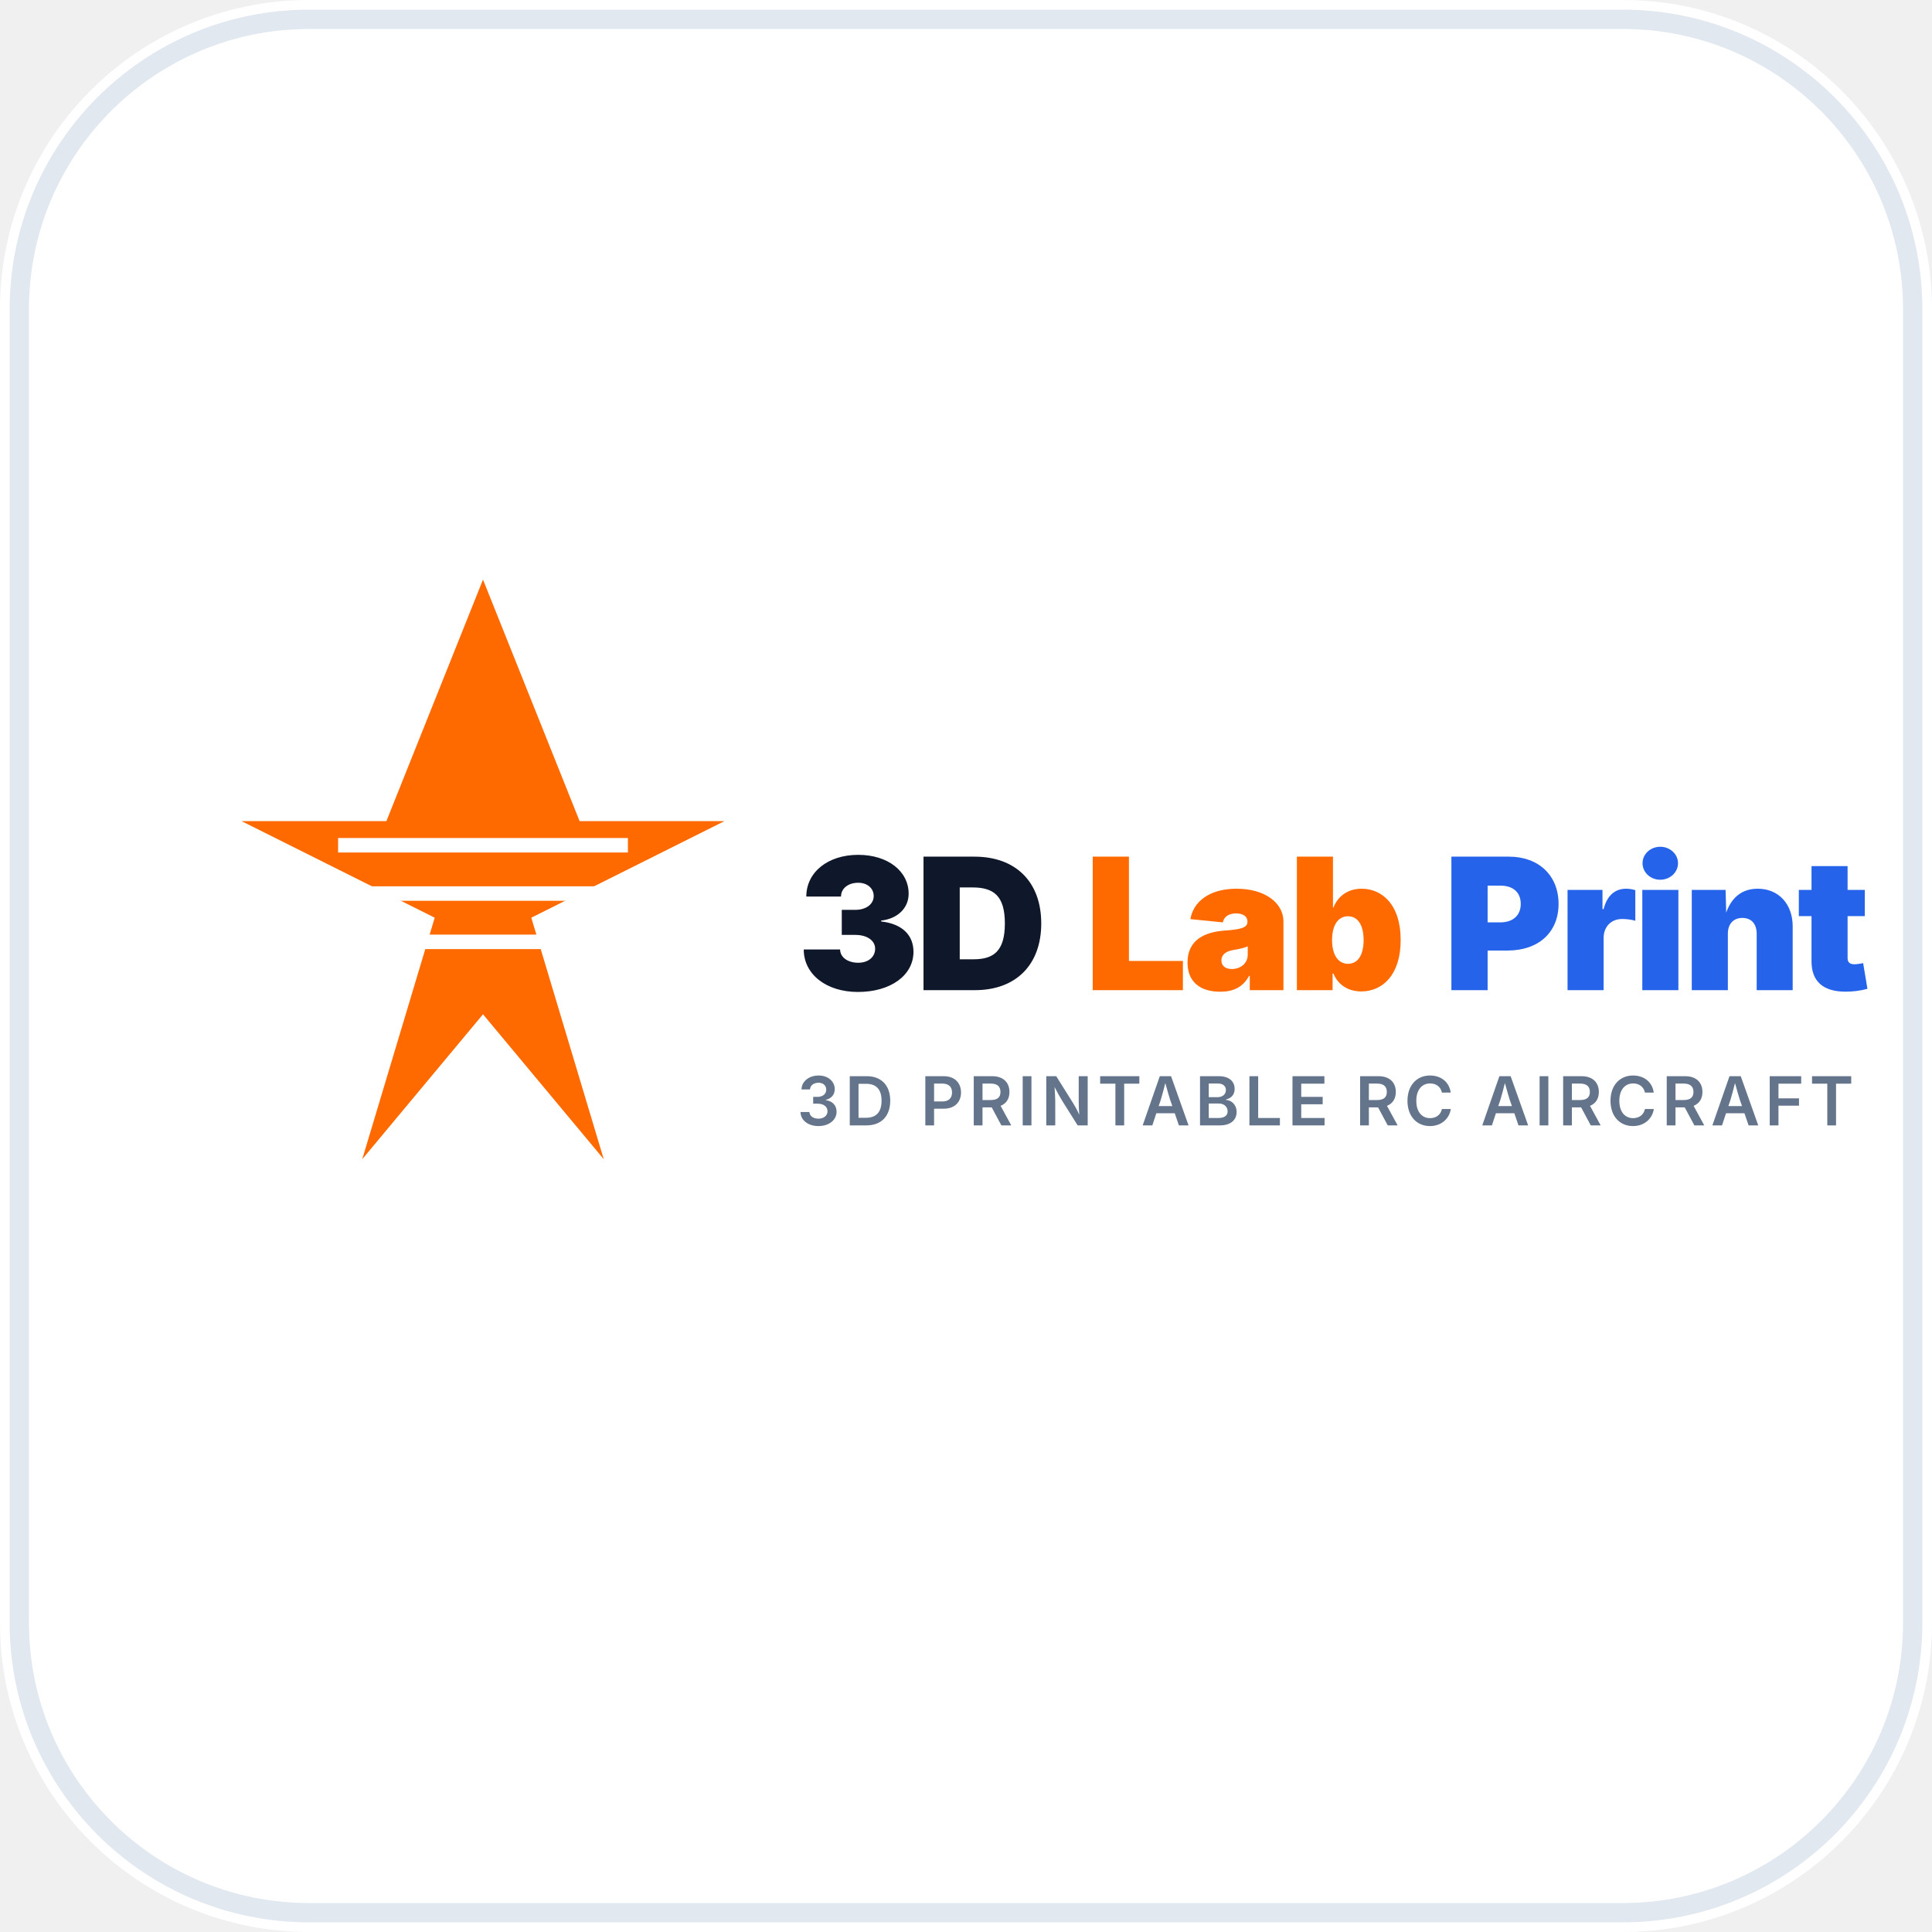
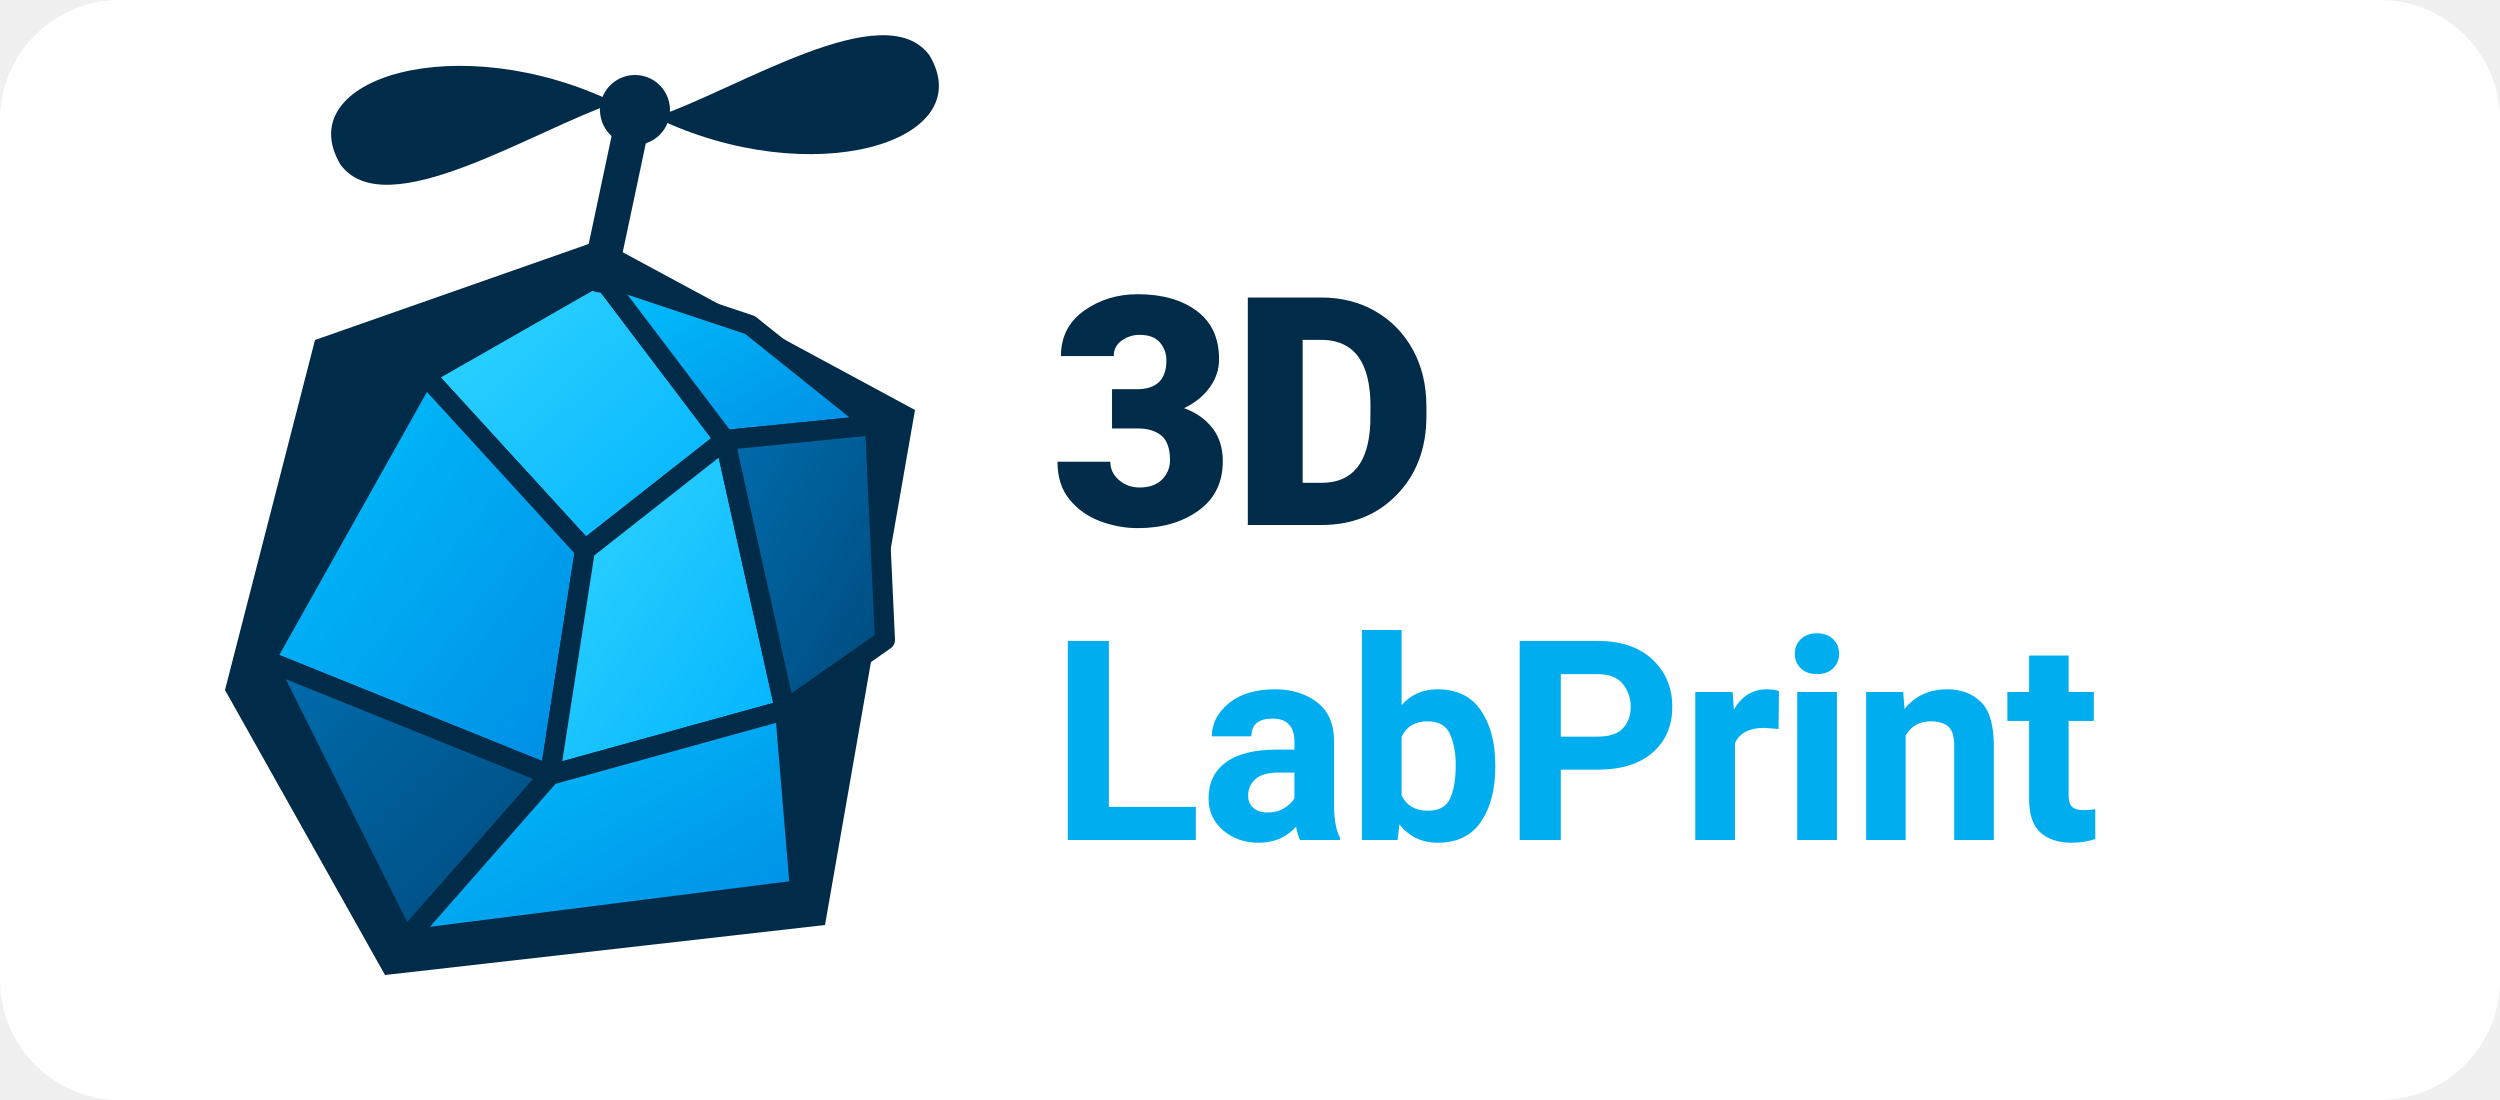
- <svg xmlns="http://www.w3.org/2000/svg" viewBox="0 0 400 400" width="400" height="400">
-   <rect width="400" height="400" rx="64" fill="#FFFFFF" />
-   <rect width="392" height="392" x="4" y="4" rx="60" fill="#FFFFFF" stroke="#E2E8F0" stroke-width="4" />
-   <g transform="translate(40, 110)">
-     <g transform="translate(10, 10)">
-       <path d="M 50,0 L 70,50 L 100,50 L 60,70 L 75,120 L 50,90 L 25,120 L 40,70 L 0,50 L 30,50 Z" fill="#FF6A00" />
-       <line x1="20" y1="55" x2="80" y2="55" stroke="#FFFFFF" stroke-width="3" />
-       <line x1="25" y1="65" x2="75" y2="65" stroke="#FFFFFF" stroke-width="3" />
-       <line x1="30" y1="75" x2="70" y2="75" stroke="#FFFFFF" stroke-width="3" />
+ <svg xmlns="http://www.w3.org/2000/svg" viewBox="0 0 500 220" width="500" height="220">
+   <defs>
+     <linearGradient id="cyanFacet" x1="0%" y1="0%" x2="100%" y2="100%">
+       <stop offset="0%" stop-color="#00C3FF" />
+       <stop offset="100%" stop-color="#008BE3" />
+     </linearGradient>
+     <linearGradient id="lightCyanFacet" x1="0%" y1="0%" x2="100%" y2="100%">
+       <stop offset="0%" stop-color="#33D6FF" />
+       <stop offset="100%" stop-color="#00B2FE" />
+     </linearGradient>
+     <linearGradient id="darkFacet" x1="0%" y1="0%" x2="100%" y2="100%">
+       <stop offset="0%" stop-color="#006DAE" />
+       <stop offset="100%" stop-color="#00497B" />
+     </linearGradient>
+   </defs>
+   <rect width="500" height="220" rx="24" fill="#FFFFFF" />
+   <g transform="translate(25, 20)">
+     <g id="crystal-icon">
+       <path d="M 95,28 L 158,62 L 140,165 L 52,175 L 20,118 L 38,48 Z" fill="#002B49" />
+       <polygon points="95,35 60,55 92,90 120,68" fill="url(#lightCyanFacet)" stroke="#002B49" stroke-width="4" stroke-linejoin="round" />
+       <polygon points="95,35 120,68 150,65 125,45" fill="url(#cyanFacet)" stroke="#002B49" stroke-width="4" stroke-linejoin="round" />
+       <polygon points="60,55 28,112 85,135 92,90" fill="url(#cyanFacet)" stroke="#002B49" stroke-width="4" stroke-linejoin="round" />
+       <polygon points="92,90 85,135 132,122 120,68" fill="url(#lightCyanFacet)" stroke="#002B49" stroke-width="4" stroke-linejoin="round" />
+       <polygon points="28,112 56,168 85,135" fill="url(#darkFacet)" stroke="#002B49" stroke-width="4" stroke-linejoin="round" />
+       <polygon points="85,135 56,168 135,158 132,122" fill="url(#cyanFacet)" stroke="#002B49" stroke-width="4" stroke-linejoin="round" />
+       <polygon points="120,68 132,122 152,108 150,65" fill="url(#darkFacet)" stroke="#002B49" stroke-width="4" stroke-linejoin="round" />
+       <line x1="95" y1="35" x2="102" y2="2" stroke="#002B49" stroke-width="7" stroke-linecap="round" />
+       <g transform="translate(102, 2) rotate(-25)">
+         <ellipse cx="0" cy="0" rx="7" ry="7" fill="#002B49" />
+         <path d="M -3,-3 C -25,-30 -60,-35 -58,-15 C -55,0 -20,-5 -3,-3 Z" fill="#002B49" />
+         <path d="M 3,3 C 25,30 60,35 58,15 C 55,0 20,5 3,3 Z" fill="#002B49" />
+       </g>
    </g>
-     <g transform="translate(125, 95)">
-       <text font-family="-apple-system, BlinkMacSystemFont, 'Plus Jakarta Sans', 'Inter', 'Segoe UI', sans-serif" font-weight="900" font-size="38" letter-spacing="-1">
-         <tspan fill="#0F172A">3D</tspan>
-         <tspan fill="#FF6A00">Lab</tspan>
-         <tspan fill="#2563EB">Print</tspan>
-       </text>
-       <text x="0" y="28" font-family="-apple-system, BlinkMacSystemFont, 'Inter', 'Segoe UI', sans-serif" font-weight="600" font-size="14" fill="#64748B" letter-spacing="1">
-         3D PRINTABLE RC AIRCRAFT
-       </text>
+     <g transform="translate(185, 30)">
+       <text x="0" y="55" font-family="-apple-system, BlinkMacSystemFont, 'Segoe UI', 'Roboto', 'Helvetica Neue', Arial, sans-serif" font-weight="900" font-size="64" fill="#002B49" letter-spacing="-1">3D</text>
+       <text x="0" y="118" font-family="-apple-system, BlinkMacSystemFont, 'Segoe UI', 'Roboto', 'Helvetica Neue', Arial, sans-serif" font-weight="700" font-size="56" fill="#00AEEF" letter-spacing="-0.5">LabPrint</text>
    </g>
  </g>
</svg>
